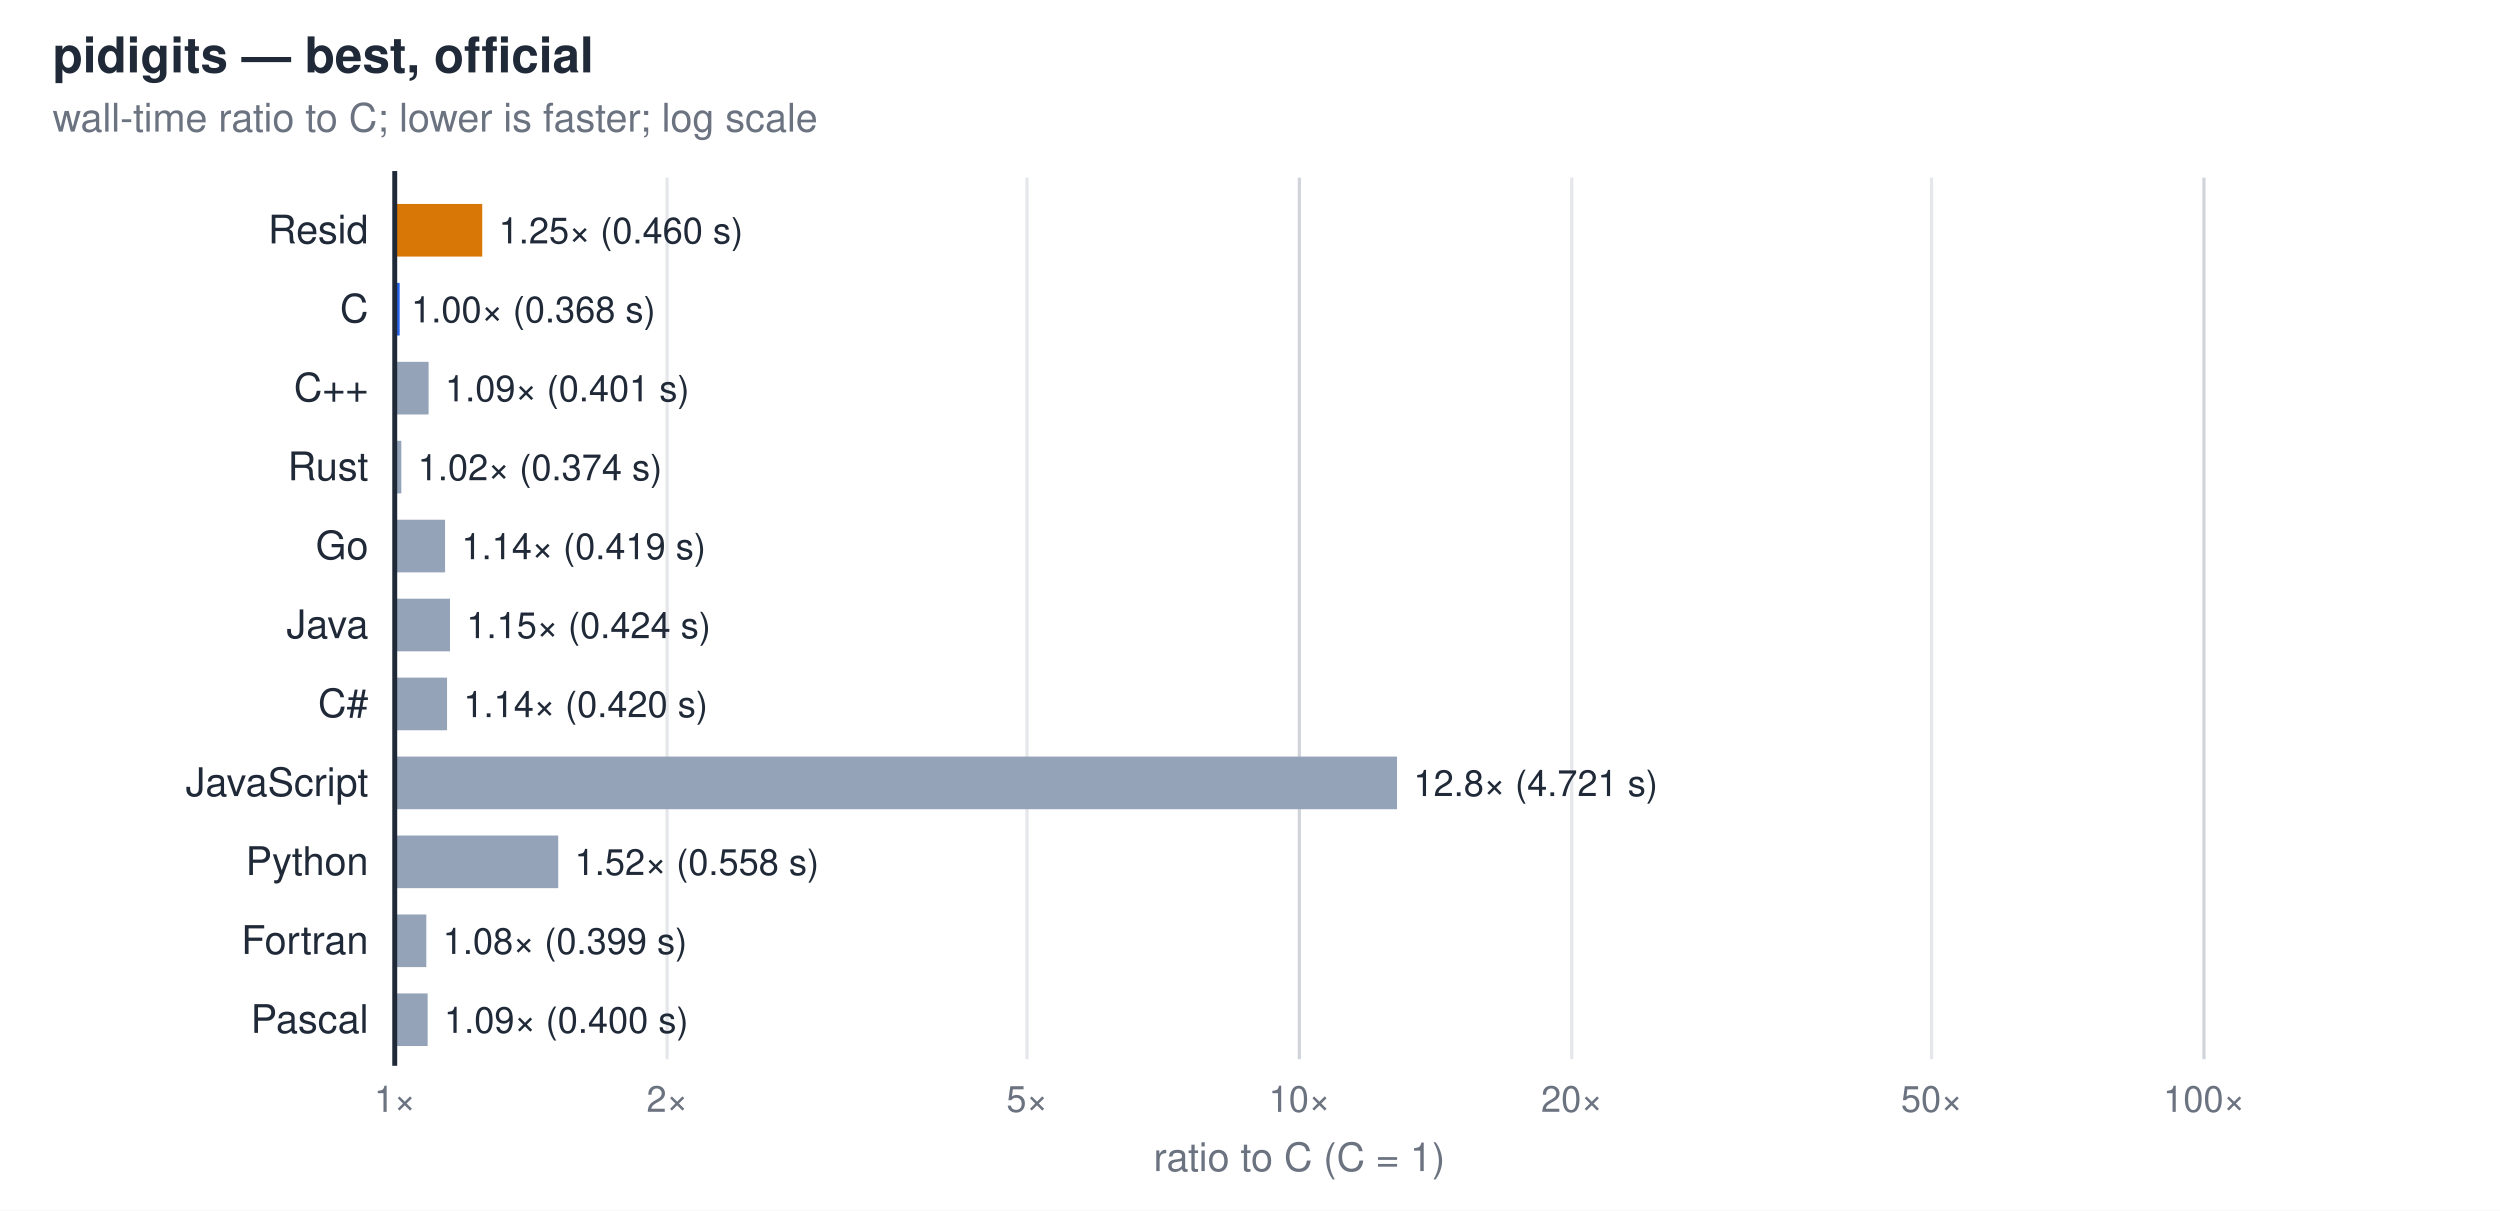
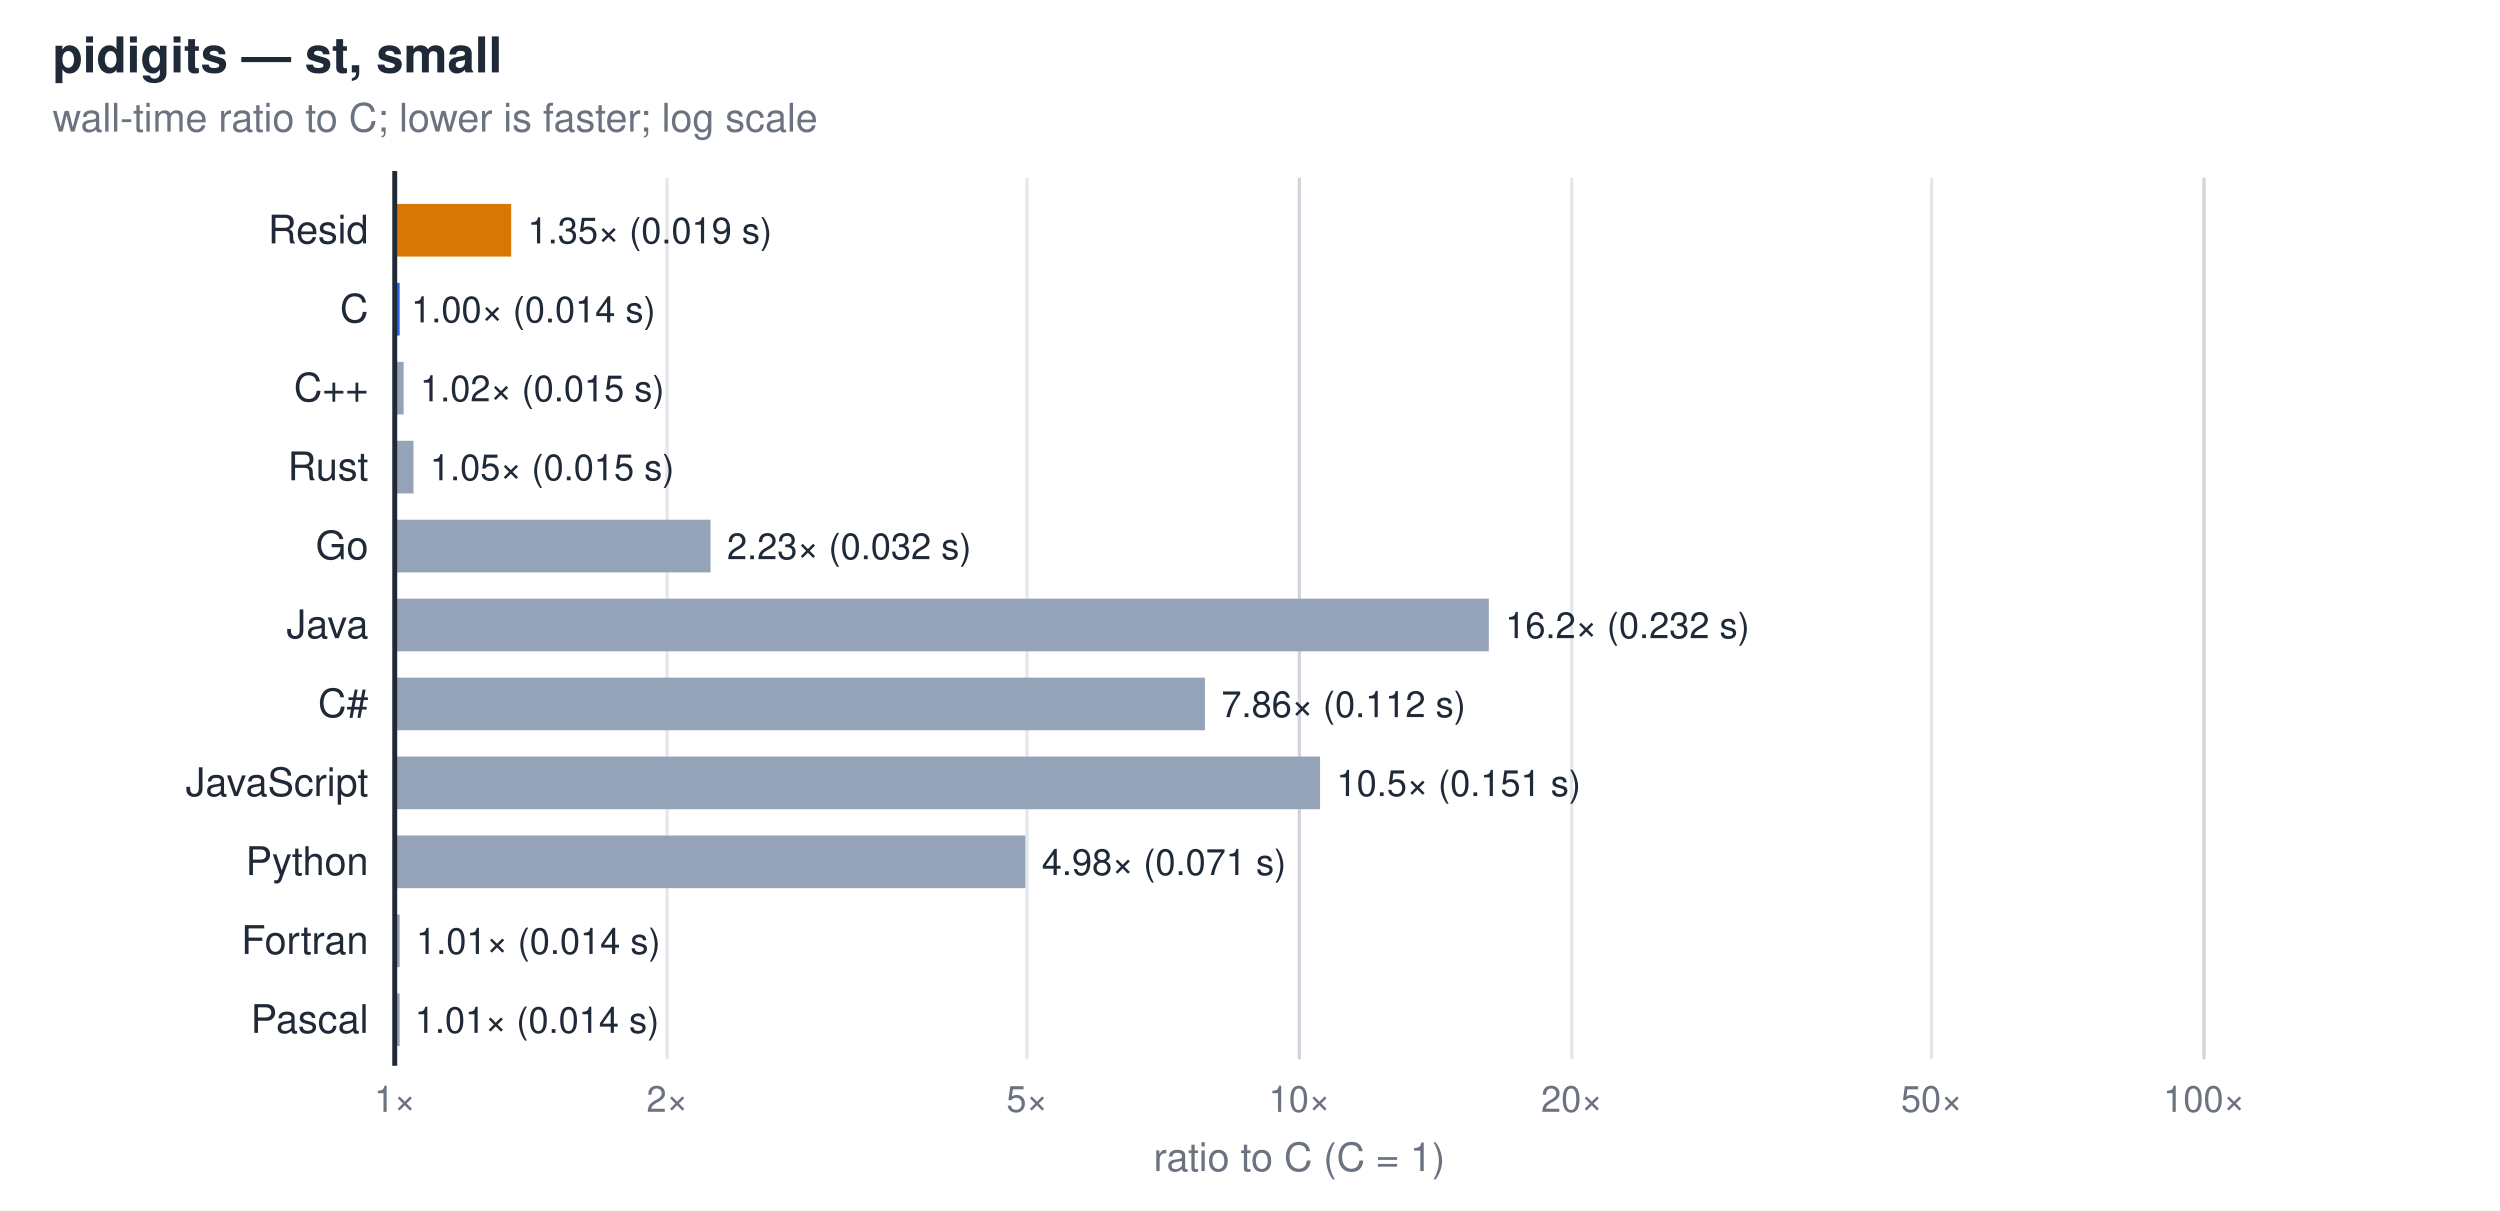
<svg xmlns="http://www.w3.org/2000/svg" width="760" height="368" viewBox="0 0 760 368" font-family="Helvetica, Arial, sans-serif" font-size="12">
  <rect x="0" y="0" width="760" height="368" fill="#ffffff" />
-   <text x="16" y="22" font-size="15" font-weight="bold" fill="#1f2937">pidigits — best, official</text>
+   <text x="16" y="22" font-size="15" font-weight="bold" fill="#1f2937">pidigits — st, small</text>
  <text x="16" y="40" fill="#6b7280">wall-time ratio to C; lower is faster; log scale</text>
  <line x1="120.0" y1="54" x2="120.0" y2="322" stroke="#d1d5db" stroke-width="1" />
  <text x="120.0" y="338" text-anchor="middle" fill="#6b7280" font-size="11">1×</text>
  <line x1="202.8" y1="54" x2="202.8" y2="322" stroke="#e5e7eb" stroke-width="1" />
  <text x="202.8" y="338" text-anchor="middle" fill="#6b7280" font-size="11">2×</text>
  <line x1="312.2" y1="54" x2="312.2" y2="322" stroke="#e5e7eb" stroke-width="1" />
  <text x="312.2" y="338" text-anchor="middle" fill="#6b7280" font-size="11">5×</text>
  <line x1="395.0" y1="54" x2="395.0" y2="322" stroke="#d1d5db" stroke-width="1" />
  <text x="395.0" y="338" text-anchor="middle" fill="#6b7280" font-size="11">10×</text>
  <line x1="477.8" y1="54" x2="477.8" y2="322" stroke="#e5e7eb" stroke-width="1" />
  <text x="477.8" y="338" text-anchor="middle" fill="#6b7280" font-size="11">20×</text>
  <line x1="587.2" y1="54" x2="587.2" y2="322" stroke="#e5e7eb" stroke-width="1" />
  <text x="587.2" y="338" text-anchor="middle" fill="#6b7280" font-size="11">50×</text>
  <line x1="670.0" y1="54" x2="670.0" y2="322" stroke="#d1d5db" stroke-width="1" />
  <text x="670.0" y="338" text-anchor="middle" fill="#6b7280" font-size="11">100×</text>
  <text x="112" y="74.0" text-anchor="end" fill="#1f2937">Resid</text>
-   <rect x="120.0" y="62" width="26.6" height="16" fill="#d97706" />
-   <text x="151.6" y="74.0" fill="#1f2937" font-size="11">1.25×  (0.460 s)</text>
+   <rect x="120.0" y="62" width="35.4" height="16" fill="#d97706" />
+   <text x="160.4" y="74.0" fill="#1f2937" font-size="11">1.35×  (0.019 s)</text>
  <text x="112" y="98.0" text-anchor="end" fill="#1f2937">C</text>
  <rect x="120.0" y="86" width="1.5" height="16" fill="#2563eb" />
-   <text x="125.0" y="98.0" fill="#1f2937" font-size="11">1.00×  (0.368 s)</text>
+   <text x="125.0" y="98.0" fill="#1f2937" font-size="11">1.00×  (0.014 s)</text>
  <text x="112" y="122.0" text-anchor="end" fill="#1f2937">C++</text>
-   <rect x="120.0" y="110" width="10.3" height="16" fill="#94a3b8" />
-   <text x="135.3" y="122.0" fill="#1f2937" font-size="11">1.09×  (0.401 s)</text>
+   <rect x="120.0" y="110" width="2.7" height="16" fill="#94a3b8" />
+   <text x="127.7" y="122.0" fill="#1f2937" font-size="11">1.02×  (0.015 s)</text>
  <text x="112" y="146.0" text-anchor="end" fill="#1f2937">Rust</text>
-   <rect x="120.0" y="134" width="2.0" height="16" fill="#94a3b8" />
-   <text x="127.0" y="146.0" fill="#1f2937" font-size="11">1.02×  (0.374 s)</text>
+   <rect x="120.0" y="134" width="5.7" height="16" fill="#94a3b8" />
+   <text x="130.7" y="146.0" fill="#1f2937" font-size="11">1.05×  (0.015 s)</text>
  <text x="112" y="170.0" text-anchor="end" fill="#1f2937">Go</text>
-   <rect x="120.0" y="158" width="15.3" height="16" fill="#94a3b8" />
-   <text x="140.3" y="170.0" fill="#1f2937" font-size="11">1.14×  (0.419 s)</text>
+   <rect x="120.0" y="158" width="96.0" height="16" fill="#94a3b8" />
+   <text x="221.0" y="170.0" fill="#1f2937" font-size="11">2.23×  (0.032 s)</text>
  <text x="112" y="194.0" text-anchor="end" fill="#1f2937">Java</text>
-   <rect x="120.0" y="182" width="16.8" height="16" fill="#94a3b8" />
-   <text x="141.8" y="194.0" fill="#1f2937" font-size="11">1.15×  (0.424 s)</text>
+   <rect x="120.0" y="182" width="332.6" height="16" fill="#94a3b8" />
+   <text x="457.6" y="194.0" fill="#1f2937" font-size="11">16.2×  (0.232 s)</text>
  <text x="112" y="218.0" text-anchor="end" fill="#1f2937">C#</text>
-   <rect x="120.0" y="206" width="15.9" height="16" fill="#94a3b8" />
-   <text x="140.9" y="218.0" fill="#1f2937" font-size="11">1.14×  (0.420 s)</text>
+   <rect x="120.0" y="206" width="246.3" height="16" fill="#94a3b8" />
+   <text x="371.3" y="218.0" fill="#1f2937" font-size="11">7.86×  (0.112 s)</text>
  <text x="112" y="242.0" text-anchor="end" fill="#1f2937">JavaScript</text>
-   <rect x="120.0" y="230" width="304.7" height="16" fill="#94a3b8" />
-   <text x="429.7" y="242.0" fill="#1f2937" font-size="11">12.8×  (4.721 s)</text>
+   <rect x="120.0" y="230" width="281.3" height="16" fill="#94a3b8" />
+   <text x="406.3" y="242.0" fill="#1f2937" font-size="11">10.5×  (0.151 s)</text>
  <text x="112" y="266.0" text-anchor="end" fill="#1f2937">Python</text>
-   <rect x="120.0" y="254" width="49.7" height="16" fill="#94a3b8" />
-   <text x="174.7" y="266.0" fill="#1f2937" font-size="11">1.52×  (0.558 s)</text>
+   <rect x="120.0" y="254" width="191.7" height="16" fill="#94a3b8" />
+   <text x="316.7" y="266.0" fill="#1f2937" font-size="11">4.98×  (0.071 s)</text>
  <text x="112" y="290.0" text-anchor="end" fill="#1f2937">Fortran</text>
-   <rect x="120.0" y="278" width="9.6" height="16" fill="#94a3b8" />
-   <text x="134.6" y="290.0" fill="#1f2937" font-size="11">1.08×  (0.399 s)</text>
+   <rect x="120.0" y="278" width="1.5" height="16" fill="#94a3b8" />
+   <text x="126.5" y="290.0" fill="#1f2937" font-size="11">1.01×  (0.014 s)</text>
  <text x="112" y="314.0" text-anchor="end" fill="#1f2937">Pascal</text>
-   <rect x="120.0" y="302" width="10.0" height="16" fill="#94a3b8" />
-   <text x="135.0" y="314.0" fill="#1f2937" font-size="11">1.09×  (0.400 s)</text>
+   <rect x="120.0" y="302" width="1.5" height="16" fill="#94a3b8" />
+   <text x="126.1" y="314.0" fill="#1f2937" font-size="11">1.01×  (0.014 s)</text>
  <line x1="120.0" y1="52" x2="120.0" y2="324" stroke="#1f2937" stroke-width="1.5" />
  <text x="395.0" y="356" text-anchor="middle" fill="#6b7280">ratio to C (C = 1)</text>
</svg>
